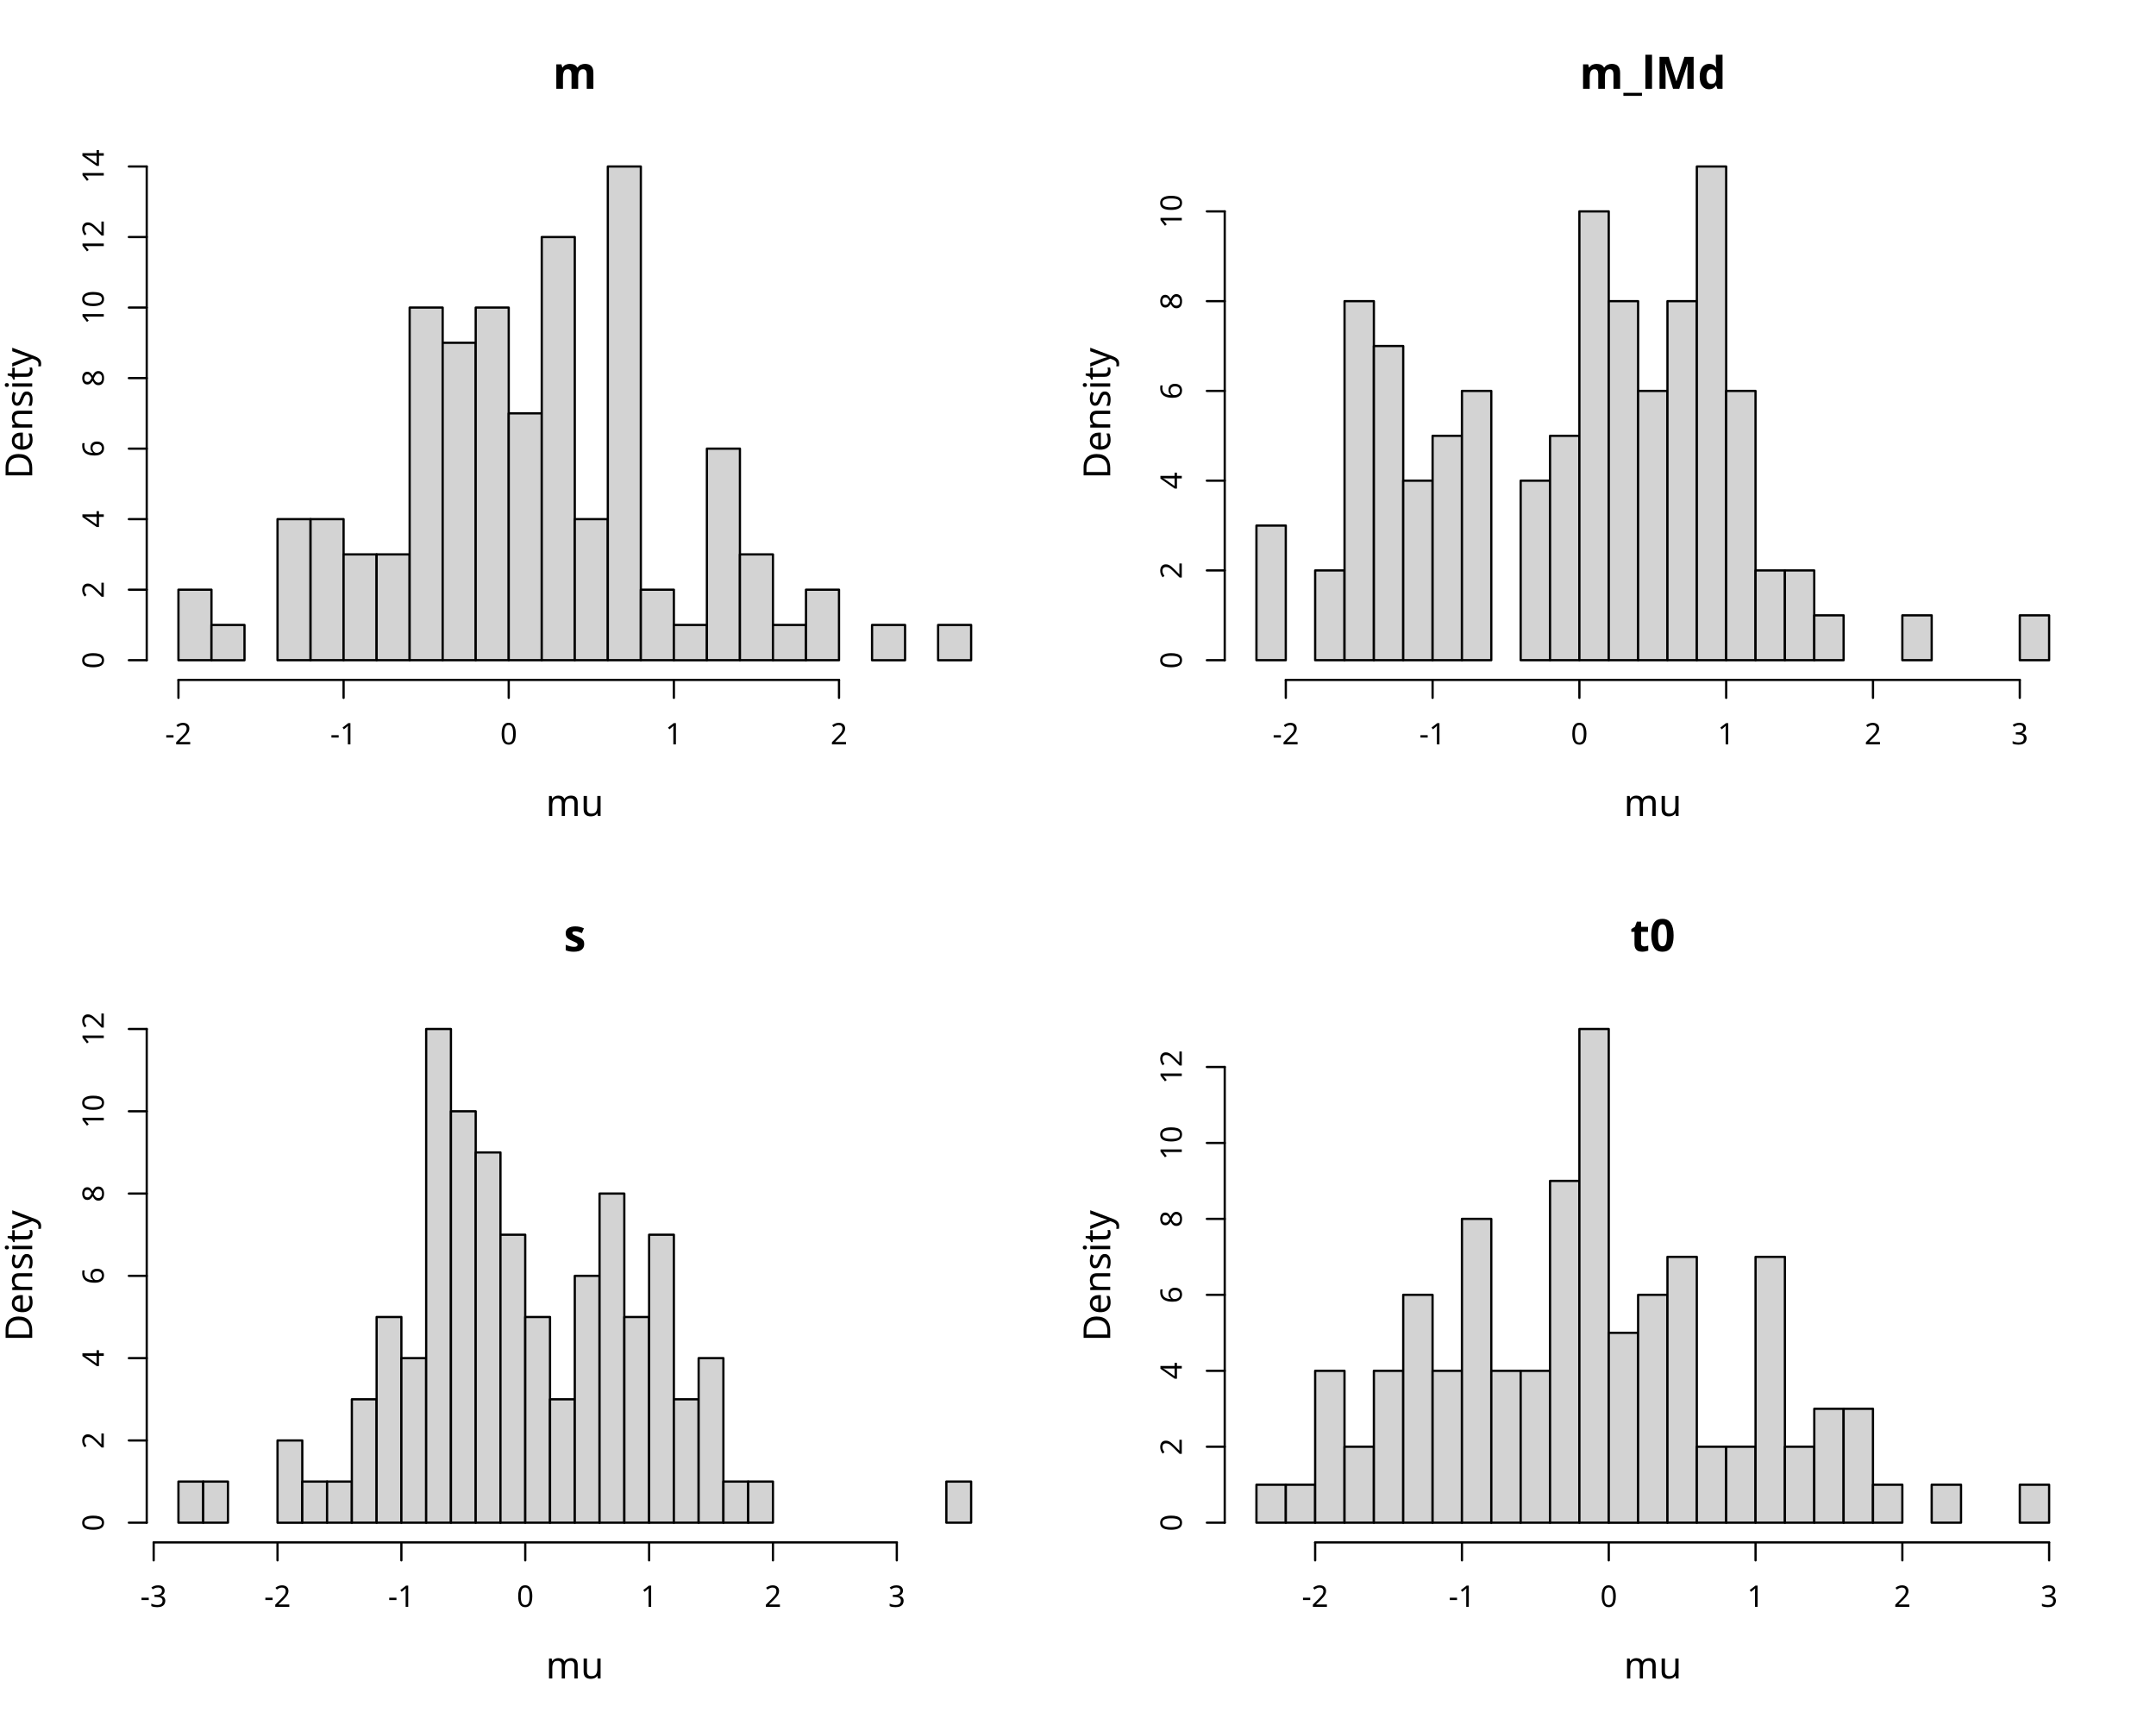
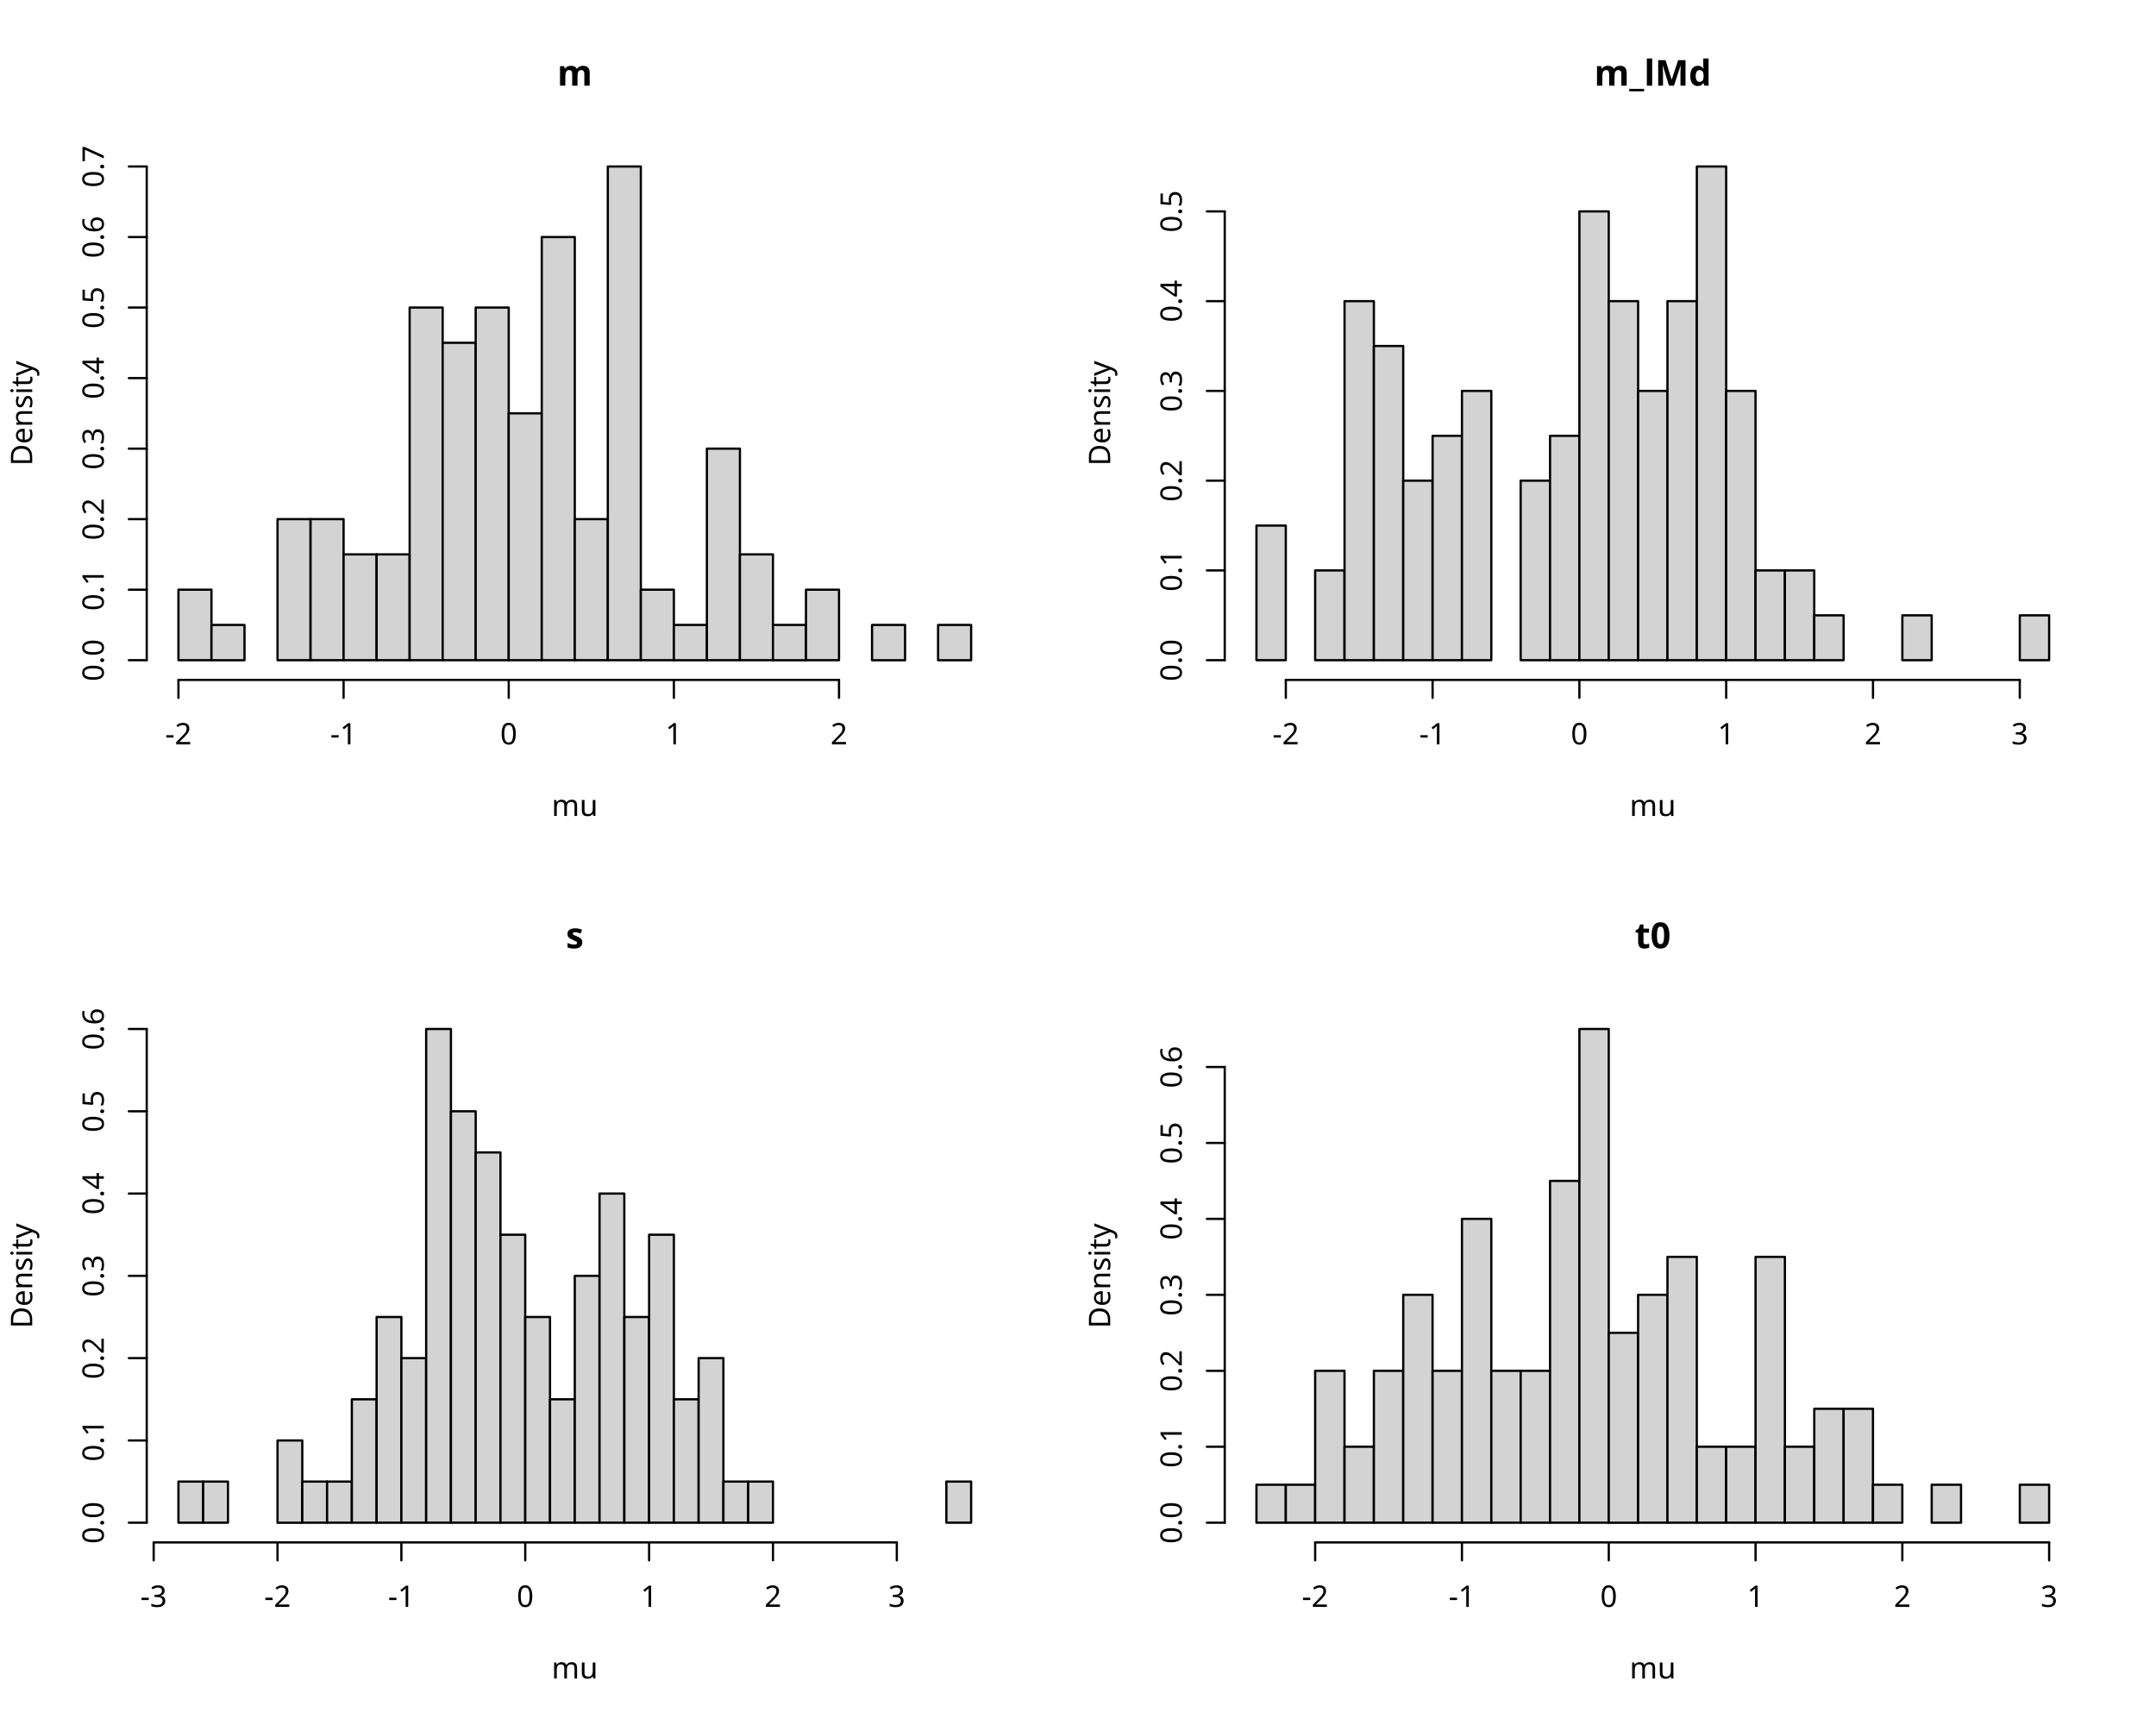
<svg xmlns="http://www.w3.org/2000/svg" class="svglite" data-engine-version="2.0" width="720.00pt" height="576.00pt" viewBox="0 0 720.00 576.00">
  <defs>
    <style type="text/css">
    .svglite line, .svglite polyline, .svglite polygon, .svglite path, .svglite rect, .svglite circle {
      fill: none;
      stroke: #000000;
      stroke-linecap: round;
      stroke-linejoin: round;
      stroke-miterlimit: 10.00;
    }
  </style>
  </defs>
  <rect width="100%" height="100%" style="stroke: none; fill: #FFFFFF;" />
  <defs>
    <clipPath id="cpMC4wMHw3MjAuMDB8MC4wMHw1NzYuMDA=">
      <rect x="0.00" y="0.00" width="720.00" height="576.00" />
    </clipPath>
  </defs>
  <g clip-path="url(#cpMC4wMHw3MjAuMDB8MC4wMHw1NzYuMDA=)">
</g>
  <defs>
    <clipPath id="cpMC4wMHwzNjAuMDB8MC4wMHwyODguMDA=">
      <rect x="0.00" y="0.00" width="360.00" height="288.00" />
    </clipPath>
  </defs>
  <g clip-path="url(#cpMC4wMHwzNjAuMDB8MC4wMHwyODguMDA=)">
-     <text x="191.95" y="29.64" text-anchor="middle" style="font-size: 14.94px; font-weight: bold; font-family: sans;" textLength="12.45px" lengthAdjust="spacingAndGlyphs">m</text>
-     <text x="191.95" y="272.46" text-anchor="middle" style="font-size: 12.45px; font-family: sans;" textLength="17.30px" lengthAdjust="spacingAndGlyphs">mu</text>
-     <text transform="translate(10.76,138.02) rotate(-90)" text-anchor="middle" style="font-size: 12.45px; font-family: sans;" textLength="41.53px" lengthAdjust="spacingAndGlyphs">Density</text>
+     <text x="191.95" y="28.61" text-anchor="middle" style="font-size: 11.95px; font-weight: bold; font-family: sans;" textLength="9.96px" lengthAdjust="spacingAndGlyphs">m</text>
+     <text x="191.95" y="272.46" text-anchor="middle" style="font-size: 9.96px; font-family: sans;" textLength="13.84px" lengthAdjust="spacingAndGlyphs">mu</text>
+     <text transform="translate(10.76,138.02) rotate(-90)" text-anchor="middle" style="font-size: 9.96px; font-family: sans;" textLength="33.22px" lengthAdjust="spacingAndGlyphs">Density</text>
  </g>
  <g clip-path="url(#cpMC4wMHw3MjAuMDB8MC4wMHw1NzYuMDA=)">
    <line x1="59.59" y1="227.04" x2="280.19" y2="227.04" style="stroke-width: 0.75;" />
    <line x1="59.59" y1="227.04" x2="59.59" y2="233.02" style="stroke-width: 0.75;" />
    <line x1="114.74" y1="227.04" x2="114.74" y2="233.02" style="stroke-width: 0.75;" />
    <line x1="169.89" y1="227.04" x2="169.89" y2="233.02" style="stroke-width: 0.75;" />
    <line x1="225.04" y1="227.04" x2="225.04" y2="233.02" style="stroke-width: 0.75;" />
    <line x1="280.19" y1="227.04" x2="280.19" y2="233.02" style="stroke-width: 0.75;" />
    <text x="59.59" y="248.56" text-anchor="middle" style="font-size: 9.96px; font-family: sans;" textLength="8.86px" lengthAdjust="spacingAndGlyphs">-2</text>
    <text x="114.74" y="248.56" text-anchor="middle" style="font-size: 9.96px; font-family: sans;" textLength="8.86px" lengthAdjust="spacingAndGlyphs">-1</text>
    <text x="169.89" y="248.56" text-anchor="middle" style="font-size: 9.96px; font-family: sans;" textLength="5.54px" lengthAdjust="spacingAndGlyphs">0</text>
    <text x="225.04" y="248.56" text-anchor="middle" style="font-size: 9.96px; font-family: sans;" textLength="5.54px" lengthAdjust="spacingAndGlyphs">1</text>
    <text x="280.19" y="248.56" text-anchor="middle" style="font-size: 9.96px; font-family: sans;" textLength="5.54px" lengthAdjust="spacingAndGlyphs">2</text>
    <line x1="49.00" y1="220.45" x2="49.00" y2="55.60" style="stroke-width: 0.75;" />
    <line x1="49.00" y1="220.45" x2="43.03" y2="220.45" style="stroke-width: 0.75;" />
    <line x1="49.00" y1="196.90" x2="43.03" y2="196.90" style="stroke-width: 0.75;" />
    <line x1="49.00" y1="173.35" x2="43.03" y2="173.35" style="stroke-width: 0.75;" />
    <line x1="49.00" y1="149.80" x2="43.03" y2="149.80" style="stroke-width: 0.75;" />
    <line x1="49.00" y1="126.25" x2="43.03" y2="126.25" style="stroke-width: 0.75;" />
    <line x1="49.00" y1="102.70" x2="43.03" y2="102.70" style="stroke-width: 0.75;" />
    <line x1="49.00" y1="79.15" x2="43.03" y2="79.15" style="stroke-width: 0.75;" />
    <line x1="49.00" y1="55.60" x2="43.03" y2="55.60" style="stroke-width: 0.75;" />
-     <text transform="translate(34.66,220.45) rotate(-90)" text-anchor="middle" style="font-size: 9.96px; font-family: sans;" textLength="5.54px" lengthAdjust="spacingAndGlyphs">0</text>
-     <text transform="translate(34.66,196.90) rotate(-90)" text-anchor="middle" style="font-size: 9.96px; font-family: sans;" textLength="5.54px" lengthAdjust="spacingAndGlyphs">2</text>
-     <text transform="translate(34.66,173.35) rotate(-90)" text-anchor="middle" style="font-size: 9.96px; font-family: sans;" textLength="5.54px" lengthAdjust="spacingAndGlyphs">4</text>
-     <text transform="translate(34.66,149.80) rotate(-90)" text-anchor="middle" style="font-size: 9.96px; font-family: sans;" textLength="5.54px" lengthAdjust="spacingAndGlyphs">6</text>
-     <text transform="translate(34.66,126.25) rotate(-90)" text-anchor="middle" style="font-size: 9.96px; font-family: sans;" textLength="5.54px" lengthAdjust="spacingAndGlyphs">8</text>
-     <text transform="translate(34.66,102.70) rotate(-90)" text-anchor="middle" style="font-size: 9.96px; font-family: sans;" textLength="11.08px" lengthAdjust="spacingAndGlyphs">10</text>
-     <text transform="translate(34.66,79.15) rotate(-90)" text-anchor="middle" style="font-size: 9.96px; font-family: sans;" textLength="11.08px" lengthAdjust="spacingAndGlyphs">12</text>
-     <text transform="translate(34.66,55.60) rotate(-90)" text-anchor="middle" style="font-size: 9.96px; font-family: sans;" textLength="11.08px" lengthAdjust="spacingAndGlyphs">14</text>
+     <text transform="translate(34.66,220.45) rotate(-90)" text-anchor="middle" style="font-size: 9.96px; font-family: sans;" textLength="13.85px" lengthAdjust="spacingAndGlyphs">0.0</text>
+     <text transform="translate(34.66,196.90) rotate(-90)" text-anchor="middle" style="font-size: 9.96px; font-family: sans;" textLength="13.85px" lengthAdjust="spacingAndGlyphs">0.1</text>
+     <text transform="translate(34.66,173.35) rotate(-90)" text-anchor="middle" style="font-size: 9.96px; font-family: sans;" textLength="13.85px" lengthAdjust="spacingAndGlyphs">0.2</text>
+     <text transform="translate(34.66,149.80) rotate(-90)" text-anchor="middle" style="font-size: 9.96px; font-family: sans;" textLength="13.85px" lengthAdjust="spacingAndGlyphs">0.3</text>
+     <text transform="translate(34.66,126.25) rotate(-90)" text-anchor="middle" style="font-size: 9.96px; font-family: sans;" textLength="13.85px" lengthAdjust="spacingAndGlyphs">0.4</text>
+     <text transform="translate(34.66,102.70) rotate(-90)" text-anchor="middle" style="font-size: 9.96px; font-family: sans;" textLength="13.85px" lengthAdjust="spacingAndGlyphs">0.5</text>
+     <text transform="translate(34.66,79.15) rotate(-90)" text-anchor="middle" style="font-size: 9.96px; font-family: sans;" textLength="13.85px" lengthAdjust="spacingAndGlyphs">0.6</text>
+     <text transform="translate(34.66,55.60) rotate(-90)" text-anchor="middle" style="font-size: 9.96px; font-family: sans;" textLength="13.85px" lengthAdjust="spacingAndGlyphs">0.7</text>
  </g>
  <defs>
    <clipPath id="cpNDkuMDB8MzM0LjkwfDQ5LjAwfDIyNy4wNA==">
      <rect x="49.00" y="49.00" width="285.90" height="178.04" />
    </clipPath>
  </defs>
  <g clip-path="url(#cpNDkuMDB8MzM0LjkwfDQ5LjAwfDIyNy4wNA==)">
    <rect x="59.59" y="196.90" width="11.03" height="23.55" style="stroke-width: 0.75; fill: #D3D3D3;" />
    <rect x="70.62" y="208.68" width="11.03" height="11.78" style="stroke-width: 0.75; fill: #D3D3D3;" />
    <rect x="81.65" y="220.45" width="11.03" height="0.00" style="stroke-width: 0.75; fill: #D3D3D3;" />
    <rect x="92.68" y="173.35" width="11.03" height="47.10" style="stroke-width: 0.75; fill: #D3D3D3;" />
    <rect x="103.71" y="173.35" width="11.03" height="47.10" style="stroke-width: 0.75; fill: #D3D3D3;" />
    <rect x="114.74" y="185.12" width="11.03" height="35.33" style="stroke-width: 0.75; fill: #D3D3D3;" />
    <rect x="125.77" y="185.12" width="11.03" height="35.33" style="stroke-width: 0.75; fill: #D3D3D3;" />
    <rect x="136.80" y="102.70" width="11.03" height="117.75" style="stroke-width: 0.75; fill: #D3D3D3;" />
    <rect x="147.83" y="114.47" width="11.03" height="105.98" style="stroke-width: 0.75; fill: #D3D3D3;" />
    <rect x="158.86" y="102.70" width="11.03" height="117.75" style="stroke-width: 0.75; fill: #D3D3D3;" />
    <rect x="169.89" y="138.02" width="11.03" height="82.43" style="stroke-width: 0.75; fill: #D3D3D3;" />
    <rect x="180.92" y="79.15" width="11.03" height="141.30" style="stroke-width: 0.75; fill: #D3D3D3;" />
    <rect x="191.95" y="173.35" width="11.03" height="47.10" style="stroke-width: 0.75; fill: #D3D3D3;" />
    <rect x="202.98" y="55.60" width="11.03" height="164.85" style="stroke-width: 0.75; fill: #D3D3D3;" />
    <rect x="214.01" y="196.90" width="11.03" height="23.55" style="stroke-width: 0.75; fill: #D3D3D3;" />
    <rect x="225.04" y="208.68" width="11.03" height="11.78" style="stroke-width: 0.75; fill: #D3D3D3;" />
    <rect x="236.07" y="149.80" width="11.03" height="70.65" style="stroke-width: 0.75; fill: #D3D3D3;" />
    <rect x="247.10" y="185.12" width="11.03" height="35.33" style="stroke-width: 0.75; fill: #D3D3D3;" />
    <rect x="258.13" y="208.68" width="11.03" height="11.78" style="stroke-width: 0.75; fill: #D3D3D3;" />
    <rect x="269.16" y="196.90" width="11.03" height="23.55" style="stroke-width: 0.75; fill: #D3D3D3;" />
    <rect x="280.19" y="220.45" width="11.03" height="0.00" style="stroke-width: 0.75; fill: #D3D3D3;" />
    <rect x="291.22" y="208.68" width="11.03" height="11.78" style="stroke-width: 0.75; fill: #D3D3D3;" />
    <rect x="302.25" y="220.45" width="11.03" height="0.00" style="stroke-width: 0.75; fill: #D3D3D3;" />
    <rect x="313.28" y="208.68" width="11.03" height="11.78" style="stroke-width: 0.75; fill: #D3D3D3;" />
  </g>
  <defs>
    <clipPath id="cpNDA5LjAwfDY5NC45MHw0OS4wMHwyMjcuMDQ=">
      <rect x="409.00" y="49.00" width="285.90" height="178.04" />
    </clipPath>
  </defs>
  <g clip-path="url(#cpNDA5LjAwfDY5NC45MHw0OS4wMHwyMjcuMDQ=)">
</g>
  <defs>
    <clipPath id="cpMzYwLjAwfDcyMC4wMHwwLjAwfDI4OC4wMA==">
      <rect x="360.00" y="0.00" width="360.00" height="288.00" />
    </clipPath>
  </defs>
  <g clip-path="url(#cpMzYwLjAwfDcyMC4wMHwwLjAwfDI4OC4wMA==)">
-     <text x="551.95" y="29.64" text-anchor="middle" style="font-size: 14.94px; font-weight: bold; font-family: sans;" textLength="44.84px" lengthAdjust="spacingAndGlyphs">m_lMd</text>
-     <text x="551.95" y="272.46" text-anchor="middle" style="font-size: 12.45px; font-family: sans;" textLength="17.30px" lengthAdjust="spacingAndGlyphs">mu</text>
-     <text transform="translate(370.76,138.02) rotate(-90)" text-anchor="middle" style="font-size: 12.45px; font-family: sans;" textLength="41.53px" lengthAdjust="spacingAndGlyphs">Density</text>
+     <text x="551.95" y="28.61" text-anchor="middle" style="font-size: 11.95px; font-weight: bold; font-family: sans;" textLength="35.87px" lengthAdjust="spacingAndGlyphs">m_lMd</text>
+     <text x="551.95" y="272.46" text-anchor="middle" style="font-size: 9.96px; font-family: sans;" textLength="13.84px" lengthAdjust="spacingAndGlyphs">mu</text>
+     <text transform="translate(370.76,138.02) rotate(-90)" text-anchor="middle" style="font-size: 9.96px; font-family: sans;" textLength="33.22px" lengthAdjust="spacingAndGlyphs">Density</text>
  </g>
  <g clip-path="url(#cpMC4wMHw3MjAuMDB8MC4wMHw1NzYuMDA=)">
    <line x1="429.40" y1="227.04" x2="674.51" y2="227.04" style="stroke-width: 0.75;" />
    <line x1="429.40" y1="227.04" x2="429.40" y2="233.02" style="stroke-width: 0.75;" />
    <line x1="478.42" y1="227.04" x2="478.42" y2="233.02" style="stroke-width: 0.75;" />
    <line x1="527.44" y1="227.04" x2="527.44" y2="233.02" style="stroke-width: 0.75;" />
    <line x1="576.46" y1="227.04" x2="576.46" y2="233.02" style="stroke-width: 0.75;" />
    <line x1="625.49" y1="227.04" x2="625.49" y2="233.02" style="stroke-width: 0.75;" />
    <line x1="674.51" y1="227.04" x2="674.51" y2="233.02" style="stroke-width: 0.75;" />
    <text x="429.40" y="248.56" text-anchor="middle" style="font-size: 9.96px; font-family: sans;" textLength="8.86px" lengthAdjust="spacingAndGlyphs">-2</text>
    <text x="478.42" y="248.56" text-anchor="middle" style="font-size: 9.96px; font-family: sans;" textLength="8.86px" lengthAdjust="spacingAndGlyphs">-1</text>
    <text x="527.44" y="248.56" text-anchor="middle" style="font-size: 9.96px; font-family: sans;" textLength="5.54px" lengthAdjust="spacingAndGlyphs">0</text>
    <text x="576.46" y="248.56" text-anchor="middle" style="font-size: 9.96px; font-family: sans;" textLength="5.54px" lengthAdjust="spacingAndGlyphs">1</text>
    <text x="625.49" y="248.56" text-anchor="middle" style="font-size: 9.96px; font-family: sans;" textLength="5.54px" lengthAdjust="spacingAndGlyphs">2</text>
    <text x="674.51" y="248.56" text-anchor="middle" style="font-size: 9.96px; font-family: sans;" textLength="5.54px" lengthAdjust="spacingAndGlyphs">3</text>
    <line x1="409.00" y1="220.45" x2="409.00" y2="70.58" style="stroke-width: 0.75;" />
    <line x1="409.00" y1="220.45" x2="403.03" y2="220.45" style="stroke-width: 0.75;" />
    <line x1="409.00" y1="190.48" x2="403.03" y2="190.48" style="stroke-width: 0.75;" />
    <line x1="409.00" y1="160.50" x2="403.03" y2="160.50" style="stroke-width: 0.75;" />
    <line x1="409.00" y1="130.53" x2="403.03" y2="130.53" style="stroke-width: 0.75;" />
    <line x1="409.00" y1="100.56" x2="403.03" y2="100.56" style="stroke-width: 0.75;" />
    <line x1="409.00" y1="70.58" x2="403.03" y2="70.58" style="stroke-width: 0.75;" />
-     <text transform="translate(394.66,220.45) rotate(-90)" text-anchor="middle" style="font-size: 9.96px; font-family: sans;" textLength="5.54px" lengthAdjust="spacingAndGlyphs">0</text>
-     <text transform="translate(394.66,190.48) rotate(-90)" text-anchor="middle" style="font-size: 9.96px; font-family: sans;" textLength="5.54px" lengthAdjust="spacingAndGlyphs">2</text>
-     <text transform="translate(394.66,160.50) rotate(-90)" text-anchor="middle" style="font-size: 9.96px; font-family: sans;" textLength="5.54px" lengthAdjust="spacingAndGlyphs">4</text>
-     <text transform="translate(394.66,130.53) rotate(-90)" text-anchor="middle" style="font-size: 9.96px; font-family: sans;" textLength="5.54px" lengthAdjust="spacingAndGlyphs">6</text>
-     <text transform="translate(394.66,100.56) rotate(-90)" text-anchor="middle" style="font-size: 9.96px; font-family: sans;" textLength="5.54px" lengthAdjust="spacingAndGlyphs">8</text>
-     <text transform="translate(394.66,70.58) rotate(-90)" text-anchor="middle" style="font-size: 9.96px; font-family: sans;" textLength="11.08px" lengthAdjust="spacingAndGlyphs">10</text>
+     <text transform="translate(394.66,220.45) rotate(-90)" text-anchor="middle" style="font-size: 9.96px; font-family: sans;" textLength="13.85px" lengthAdjust="spacingAndGlyphs">0.0</text>
+     <text transform="translate(394.66,190.48) rotate(-90)" text-anchor="middle" style="font-size: 9.96px; font-family: sans;" textLength="13.85px" lengthAdjust="spacingAndGlyphs">0.1</text>
+     <text transform="translate(394.66,160.50) rotate(-90)" text-anchor="middle" style="font-size: 9.96px; font-family: sans;" textLength="13.85px" lengthAdjust="spacingAndGlyphs">0.2</text>
+     <text transform="translate(394.66,130.53) rotate(-90)" text-anchor="middle" style="font-size: 9.96px; font-family: sans;" textLength="13.85px" lengthAdjust="spacingAndGlyphs">0.3</text>
+     <text transform="translate(394.66,100.56) rotate(-90)" text-anchor="middle" style="font-size: 9.96px; font-family: sans;" textLength="13.85px" lengthAdjust="spacingAndGlyphs">0.4</text>
+     <text transform="translate(394.66,70.58) rotate(-90)" text-anchor="middle" style="font-size: 9.96px; font-family: sans;" textLength="13.85px" lengthAdjust="spacingAndGlyphs">0.5</text>
  </g>
  <g clip-path="url(#cpNDA5LjAwfDY5NC45MHw0OS4wMHwyMjcuMDQ=)">
    <rect x="419.59" y="175.49" width="9.80" height="44.96" style="stroke-width: 0.75; fill: #D3D3D3;" />
    <rect x="429.40" y="220.45" width="9.80" height="0.00" style="stroke-width: 0.75; fill: #D3D3D3;" />
    <rect x="439.20" y="190.48" width="9.80" height="29.97" style="stroke-width: 0.75; fill: #D3D3D3;" />
    <rect x="449.01" y="100.56" width="9.80" height="119.89" style="stroke-width: 0.75; fill: #D3D3D3;" />
    <rect x="458.81" y="115.54" width="9.80" height="104.91" style="stroke-width: 0.75; fill: #D3D3D3;" />
    <rect x="468.61" y="160.50" width="9.80" height="59.95" style="stroke-width: 0.75; fill: #D3D3D3;" />
    <rect x="478.42" y="145.52" width="9.80" height="74.93" style="stroke-width: 0.75; fill: #D3D3D3;" />
    <rect x="488.22" y="130.53" width="9.80" height="89.92" style="stroke-width: 0.75; fill: #D3D3D3;" />
    <rect x="498.03" y="220.45" width="9.80" height="0.00" style="stroke-width: 0.75; fill: #D3D3D3;" />
    <rect x="507.83" y="160.50" width="9.80" height="59.95" style="stroke-width: 0.75; fill: #D3D3D3;" />
    <rect x="517.64" y="145.52" width="9.80" height="74.93" style="stroke-width: 0.75; fill: #D3D3D3;" />
    <rect x="527.44" y="70.58" width="9.80" height="149.87" style="stroke-width: 0.75; fill: #D3D3D3;" />
    <rect x="537.25" y="100.56" width="9.80" height="119.89" style="stroke-width: 0.75; fill: #D3D3D3;" />
    <rect x="547.05" y="130.53" width="9.80" height="89.92" style="stroke-width: 0.75; fill: #D3D3D3;" />
    <rect x="556.85" y="100.56" width="9.80" height="119.89" style="stroke-width: 0.75; fill: #D3D3D3;" />
    <rect x="566.66" y="55.60" width="9.80" height="164.85" style="stroke-width: 0.75; fill: #D3D3D3;" />
    <rect x="576.46" y="130.53" width="9.80" height="89.92" style="stroke-width: 0.75; fill: #D3D3D3;" />
    <rect x="586.27" y="190.48" width="9.80" height="29.97" style="stroke-width: 0.75; fill: #D3D3D3;" />
    <rect x="596.07" y="190.48" width="9.80" height="29.97" style="stroke-width: 0.75; fill: #D3D3D3;" />
    <rect x="605.88" y="205.46" width="9.80" height="14.99" style="stroke-width: 0.75; fill: #D3D3D3;" />
    <rect x="615.68" y="220.45" width="9.80" height="0.00" style="stroke-width: 0.75; fill: #D3D3D3;" />
    <rect x="625.49" y="220.45" width="9.80" height="0.00" style="stroke-width: 0.75; fill: #D3D3D3;" />
    <rect x="635.29" y="205.46" width="9.80" height="14.99" style="stroke-width: 0.75; fill: #D3D3D3;" />
    <rect x="645.09" y="220.45" width="9.80" height="0.00" style="stroke-width: 0.75; fill: #D3D3D3;" />
    <rect x="654.90" y="220.45" width="9.80" height="0.00" style="stroke-width: 0.75; fill: #D3D3D3;" />
    <rect x="664.70" y="220.45" width="9.80" height="0.00" style="stroke-width: 0.75; fill: #D3D3D3;" />
    <rect x="674.51" y="205.46" width="9.80" height="14.99" style="stroke-width: 0.75; fill: #D3D3D3;" />
  </g>
  <defs>
    <clipPath id="cpNDkuMDB8MzM0LjkwfDMzNy4wMHw1MTUuMDQ=">
      <rect x="49.00" y="337.00" width="285.90" height="178.04" />
    </clipPath>
  </defs>
  <g clip-path="url(#cpNDkuMDB8MzM0LjkwfDMzNy4wMHw1MTUuMDQ=)">
</g>
  <defs>
    <clipPath id="cpMC4wMHwzNjAuMDB8Mjg4LjAwfDU3Ni4wMA==">
      <rect x="0.00" y="288.00" width="360.00" height="288.00" />
    </clipPath>
  </defs>
  <g clip-path="url(#cpMC4wMHwzNjAuMDB8Mjg4LjAwfDU3Ni4wMA==)">
-     <text x="191.95" y="317.64" text-anchor="middle" style="font-size: 14.94px; font-weight: bold; font-family: sans;" textLength="7.48px" lengthAdjust="spacingAndGlyphs">s</text>
-     <text x="191.95" y="560.46" text-anchor="middle" style="font-size: 12.45px; font-family: sans;" textLength="17.30px" lengthAdjust="spacingAndGlyphs">mu</text>
-     <text transform="translate(10.76,426.02) rotate(-90)" text-anchor="middle" style="font-size: 12.45px; font-family: sans;" textLength="41.53px" lengthAdjust="spacingAndGlyphs">Density</text>
+     <text x="191.95" y="316.61" text-anchor="middle" style="font-size: 11.95px; font-weight: bold; font-family: sans;" textLength="5.98px" lengthAdjust="spacingAndGlyphs">s</text>
+     <text x="191.95" y="560.46" text-anchor="middle" style="font-size: 9.96px; font-family: sans;" textLength="13.84px" lengthAdjust="spacingAndGlyphs">mu</text>
+     <text transform="translate(10.76,426.02) rotate(-90)" text-anchor="middle" style="font-size: 9.96px; font-family: sans;" textLength="33.22px" lengthAdjust="spacingAndGlyphs">Density</text>
  </g>
  <g clip-path="url(#cpMC4wMHw3MjAuMDB8MC4wMHw1NzYuMDA=)">
    <line x1="51.32" y1="515.04" x2="299.49" y2="515.04" style="stroke-width: 0.75;" />
    <line x1="51.32" y1="515.04" x2="51.32" y2="521.02" style="stroke-width: 0.75;" />
    <line x1="92.68" y1="515.04" x2="92.68" y2="521.02" style="stroke-width: 0.75;" />
    <line x1="134.04" y1="515.04" x2="134.04" y2="521.02" style="stroke-width: 0.75;" />
    <line x1="175.41" y1="515.04" x2="175.41" y2="521.02" style="stroke-width: 0.75;" />
    <line x1="216.77" y1="515.04" x2="216.77" y2="521.02" style="stroke-width: 0.75;" />
    <line x1="258.13" y1="515.04" x2="258.13" y2="521.02" style="stroke-width: 0.75;" />
    <line x1="299.49" y1="515.04" x2="299.49" y2="521.02" style="stroke-width: 0.75;" />
    <text x="51.32" y="536.56" text-anchor="middle" style="font-size: 9.96px; font-family: sans;" textLength="8.86px" lengthAdjust="spacingAndGlyphs">-3</text>
    <text x="92.68" y="536.56" text-anchor="middle" style="font-size: 9.96px; font-family: sans;" textLength="8.86px" lengthAdjust="spacingAndGlyphs">-2</text>
    <text x="134.04" y="536.56" text-anchor="middle" style="font-size: 9.96px; font-family: sans;" textLength="8.86px" lengthAdjust="spacingAndGlyphs">-1</text>
    <text x="175.41" y="536.56" text-anchor="middle" style="font-size: 9.96px; font-family: sans;" textLength="5.54px" lengthAdjust="spacingAndGlyphs">0</text>
    <text x="216.77" y="536.56" text-anchor="middle" style="font-size: 9.96px; font-family: sans;" textLength="5.54px" lengthAdjust="spacingAndGlyphs">1</text>
    <text x="258.13" y="536.56" text-anchor="middle" style="font-size: 9.96px; font-family: sans;" textLength="5.54px" lengthAdjust="spacingAndGlyphs">2</text>
    <text x="299.49" y="536.56" text-anchor="middle" style="font-size: 9.96px; font-family: sans;" textLength="5.54px" lengthAdjust="spacingAndGlyphs">3</text>
    <line x1="49.00" y1="508.45" x2="49.00" y2="343.60" style="stroke-width: 0.75;" />
    <line x1="49.00" y1="508.45" x2="43.03" y2="508.45" style="stroke-width: 0.75;" />
    <line x1="49.00" y1="480.98" x2="43.03" y2="480.98" style="stroke-width: 0.75;" />
    <line x1="49.00" y1="453.50" x2="43.03" y2="453.50" style="stroke-width: 0.75;" />
    <line x1="49.00" y1="426.02" x2="43.03" y2="426.02" style="stroke-width: 0.75;" />
    <line x1="49.00" y1="398.55" x2="43.03" y2="398.55" style="stroke-width: 0.75;" />
    <line x1="49.00" y1="371.07" x2="43.03" y2="371.07" style="stroke-width: 0.75;" />
    <line x1="49.00" y1="343.60" x2="43.03" y2="343.60" style="stroke-width: 0.75;" />
-     <text transform="translate(34.66,508.45) rotate(-90)" text-anchor="middle" style="font-size: 9.96px; font-family: sans;" textLength="5.54px" lengthAdjust="spacingAndGlyphs">0</text>
-     <text transform="translate(34.66,480.98) rotate(-90)" text-anchor="middle" style="font-size: 9.96px; font-family: sans;" textLength="5.54px" lengthAdjust="spacingAndGlyphs">2</text>
-     <text transform="translate(34.66,453.50) rotate(-90)" text-anchor="middle" style="font-size: 9.96px; font-family: sans;" textLength="5.54px" lengthAdjust="spacingAndGlyphs">4</text>
-     <text transform="translate(34.66,426.02) rotate(-90)" text-anchor="middle" style="font-size: 9.96px; font-family: sans;" textLength="5.54px" lengthAdjust="spacingAndGlyphs">6</text>
-     <text transform="translate(34.66,398.55) rotate(-90)" text-anchor="middle" style="font-size: 9.96px; font-family: sans;" textLength="5.54px" lengthAdjust="spacingAndGlyphs">8</text>
-     <text transform="translate(34.66,371.07) rotate(-90)" text-anchor="middle" style="font-size: 9.96px; font-family: sans;" textLength="11.08px" lengthAdjust="spacingAndGlyphs">10</text>
-     <text transform="translate(34.66,343.60) rotate(-90)" text-anchor="middle" style="font-size: 9.96px; font-family: sans;" textLength="11.08px" lengthAdjust="spacingAndGlyphs">12</text>
+     <text transform="translate(34.66,508.45) rotate(-90)" text-anchor="middle" style="font-size: 9.96px; font-family: sans;" textLength="13.85px" lengthAdjust="spacingAndGlyphs">0.0</text>
+     <text transform="translate(34.66,480.98) rotate(-90)" text-anchor="middle" style="font-size: 9.96px; font-family: sans;" textLength="13.85px" lengthAdjust="spacingAndGlyphs">0.1</text>
+     <text transform="translate(34.66,453.50) rotate(-90)" text-anchor="middle" style="font-size: 9.96px; font-family: sans;" textLength="13.85px" lengthAdjust="spacingAndGlyphs">0.2</text>
+     <text transform="translate(34.66,426.02) rotate(-90)" text-anchor="middle" style="font-size: 9.96px; font-family: sans;" textLength="13.85px" lengthAdjust="spacingAndGlyphs">0.3</text>
+     <text transform="translate(34.66,398.55) rotate(-90)" text-anchor="middle" style="font-size: 9.96px; font-family: sans;" textLength="13.85px" lengthAdjust="spacingAndGlyphs">0.4</text>
+     <text transform="translate(34.66,371.07) rotate(-90)" text-anchor="middle" style="font-size: 9.96px; font-family: sans;" textLength="13.85px" lengthAdjust="spacingAndGlyphs">0.5</text>
+     <text transform="translate(34.66,343.60) rotate(-90)" text-anchor="middle" style="font-size: 9.96px; font-family: sans;" textLength="13.85px" lengthAdjust="spacingAndGlyphs">0.6</text>
  </g>
  <g clip-path="url(#cpNDkuMDB8MzM0LjkwfDMzNy4wMHw1MTUuMDQ=)">
    <rect x="59.59" y="494.71" width="8.27" height="13.74" style="stroke-width: 0.75; fill: #D3D3D3;" />
    <rect x="67.86" y="494.71" width="8.27" height="13.74" style="stroke-width: 0.75; fill: #D3D3D3;" />
    <rect x="76.14" y="508.45" width="8.27" height="0.00" style="stroke-width: 0.75; fill: #D3D3D3;" />
    <rect x="84.41" y="508.45" width="8.27" height="0.00" style="stroke-width: 0.75; fill: #D3D3D3;" />
    <rect x="92.68" y="480.98" width="8.27" height="27.48" style="stroke-width: 0.75; fill: #D3D3D3;" />
    <rect x="100.95" y="494.71" width="8.27" height="13.74" style="stroke-width: 0.75; fill: #D3D3D3;" />
    <rect x="109.23" y="494.71" width="8.27" height="13.74" style="stroke-width: 0.75; fill: #D3D3D3;" />
    <rect x="117.50" y="467.24" width="8.27" height="41.21" style="stroke-width: 0.75; fill: #D3D3D3;" />
    <rect x="125.77" y="439.76" width="8.27" height="68.69" style="stroke-width: 0.75; fill: #D3D3D3;" />
    <rect x="134.04" y="453.50" width="8.27" height="54.95" style="stroke-width: 0.75; fill: #D3D3D3;" />
    <rect x="142.32" y="343.60" width="8.27" height="164.85" style="stroke-width: 0.75; fill: #D3D3D3;" />
    <rect x="150.59" y="371.07" width="8.27" height="137.38" style="stroke-width: 0.75; fill: #D3D3D3;" />
    <rect x="158.86" y="384.81" width="8.27" height="123.64" style="stroke-width: 0.75; fill: #D3D3D3;" />
    <rect x="167.13" y="412.29" width="8.27" height="96.16" style="stroke-width: 0.75; fill: #D3D3D3;" />
    <rect x="175.41" y="439.76" width="8.27" height="68.69" style="stroke-width: 0.75; fill: #D3D3D3;" />
    <rect x="183.68" y="467.24" width="8.27" height="41.21" style="stroke-width: 0.75; fill: #D3D3D3;" />
    <rect x="191.95" y="426.02" width="8.27" height="82.43" style="stroke-width: 0.75; fill: #D3D3D3;" />
    <rect x="200.22" y="398.55" width="8.27" height="109.90" style="stroke-width: 0.75; fill: #D3D3D3;" />
    <rect x="208.50" y="439.76" width="8.27" height="68.69" style="stroke-width: 0.75; fill: #D3D3D3;" />
    <rect x="216.77" y="412.29" width="8.27" height="96.16" style="stroke-width: 0.75; fill: #D3D3D3;" />
    <rect x="225.04" y="467.24" width="8.27" height="41.21" style="stroke-width: 0.75; fill: #D3D3D3;" />
    <rect x="233.31" y="453.50" width="8.27" height="54.95" style="stroke-width: 0.75; fill: #D3D3D3;" />
    <rect x="241.59" y="494.71" width="8.27" height="13.74" style="stroke-width: 0.75; fill: #D3D3D3;" />
    <rect x="249.86" y="494.71" width="8.27" height="13.74" style="stroke-width: 0.75; fill: #D3D3D3;" />
    <rect x="258.13" y="508.45" width="8.27" height="0.00" style="stroke-width: 0.75; fill: #D3D3D3;" />
    <rect x="266.40" y="508.45" width="8.27" height="0.00" style="stroke-width: 0.75; fill: #D3D3D3;" />
    <rect x="274.68" y="508.45" width="8.27" height="0.00" style="stroke-width: 0.75; fill: #D3D3D3;" />
    <rect x="282.95" y="508.45" width="8.27" height="0.00" style="stroke-width: 0.75; fill: #D3D3D3;" />
    <rect x="291.22" y="508.45" width="8.27" height="0.00" style="stroke-width: 0.75; fill: #D3D3D3;" />
    <rect x="299.49" y="508.45" width="8.27" height="0.00" style="stroke-width: 0.75; fill: #D3D3D3;" />
    <rect x="307.77" y="508.45" width="8.27" height="0.00" style="stroke-width: 0.75; fill: #D3D3D3;" />
    <rect x="316.04" y="494.71" width="8.27" height="13.74" style="stroke-width: 0.75; fill: #D3D3D3;" />
  </g>
  <defs>
    <clipPath id="cpNDA5LjAwfDY5NC45MHwzMzcuMDB8NTE1LjA0">
      <rect x="409.00" y="337.00" width="285.90" height="178.04" />
    </clipPath>
  </defs>
  <g clip-path="url(#cpNDA5LjAwfDY5NC45MHwzMzcuMDB8NTE1LjA0)">
</g>
  <defs>
    <clipPath id="cpMzYwLjAwfDcyMC4wMHwyODguMDB8NTc2LjAw">
      <rect x="360.00" y="288.00" width="360.00" height="288.00" />
    </clipPath>
  </defs>
  <g clip-path="url(#cpMzYwLjAwfDcyMC4wMHwyODguMDB8NTc2LjAw)">
-     <text x="551.95" y="317.64" text-anchor="middle" style="font-size: 14.94px; font-weight: bold; font-family: sans;" textLength="12.46px" lengthAdjust="spacingAndGlyphs">t0</text>
-     <text x="551.95" y="560.46" text-anchor="middle" style="font-size: 12.45px; font-family: sans;" textLength="17.30px" lengthAdjust="spacingAndGlyphs">mu</text>
-     <text transform="translate(370.76,426.02) rotate(-90)" text-anchor="middle" style="font-size: 12.45px; font-family: sans;" textLength="41.53px" lengthAdjust="spacingAndGlyphs">Density</text>
+     <text x="551.95" y="316.61" text-anchor="middle" style="font-size: 11.95px; font-weight: bold; font-family: sans;" textLength="9.97px" lengthAdjust="spacingAndGlyphs">t0</text>
+     <text x="551.95" y="560.46" text-anchor="middle" style="font-size: 9.96px; font-family: sans;" textLength="13.84px" lengthAdjust="spacingAndGlyphs">mu</text>
+     <text transform="translate(370.76,426.02) rotate(-90)" text-anchor="middle" style="font-size: 9.96px; font-family: sans;" textLength="33.22px" lengthAdjust="spacingAndGlyphs">Density</text>
  </g>
  <g clip-path="url(#cpMC4wMHw3MjAuMDB8MC4wMHw1NzYuMDA=)">
    <line x1="439.20" y1="515.04" x2="684.31" y2="515.04" style="stroke-width: 0.75;" />
    <line x1="439.20" y1="515.04" x2="439.20" y2="521.02" style="stroke-width: 0.75;" />
    <line x1="488.22" y1="515.04" x2="488.22" y2="521.02" style="stroke-width: 0.75;" />
    <line x1="537.25" y1="515.04" x2="537.25" y2="521.02" style="stroke-width: 0.75;" />
    <line x1="586.27" y1="515.04" x2="586.27" y2="521.02" style="stroke-width: 0.75;" />
    <line x1="635.29" y1="515.04" x2="635.29" y2="521.02" style="stroke-width: 0.75;" />
    <line x1="684.31" y1="515.04" x2="684.31" y2="521.02" style="stroke-width: 0.75;" />
    <text x="439.20" y="536.56" text-anchor="middle" style="font-size: 9.96px; font-family: sans;" textLength="8.86px" lengthAdjust="spacingAndGlyphs">-2</text>
    <text x="488.22" y="536.56" text-anchor="middle" style="font-size: 9.96px; font-family: sans;" textLength="8.86px" lengthAdjust="spacingAndGlyphs">-1</text>
    <text x="537.25" y="536.56" text-anchor="middle" style="font-size: 9.96px; font-family: sans;" textLength="5.54px" lengthAdjust="spacingAndGlyphs">0</text>
    <text x="586.27" y="536.56" text-anchor="middle" style="font-size: 9.96px; font-family: sans;" textLength="5.54px" lengthAdjust="spacingAndGlyphs">1</text>
    <text x="635.29" y="536.56" text-anchor="middle" style="font-size: 9.96px; font-family: sans;" textLength="5.54px" lengthAdjust="spacingAndGlyphs">2</text>
    <text x="684.31" y="536.56" text-anchor="middle" style="font-size: 9.96px; font-family: sans;" textLength="5.54px" lengthAdjust="spacingAndGlyphs">3</text>
    <line x1="409.00" y1="508.45" x2="409.00" y2="356.28" style="stroke-width: 0.75;" />
    <line x1="409.00" y1="508.45" x2="403.03" y2="508.45" style="stroke-width: 0.75;" />
    <line x1="409.00" y1="483.09" x2="403.03" y2="483.09" style="stroke-width: 0.75;" />
    <line x1="409.00" y1="457.73" x2="403.03" y2="457.73" style="stroke-width: 0.75;" />
    <line x1="409.00" y1="432.36" x2="403.03" y2="432.36" style="stroke-width: 0.75;" />
    <line x1="409.00" y1="407.00" x2="403.03" y2="407.00" style="stroke-width: 0.75;" />
    <line x1="409.00" y1="381.64" x2="403.03" y2="381.64" style="stroke-width: 0.75;" />
    <line x1="409.00" y1="356.28" x2="403.03" y2="356.28" style="stroke-width: 0.75;" />
-     <text transform="translate(394.66,508.45) rotate(-90)" text-anchor="middle" style="font-size: 9.96px; font-family: sans;" textLength="5.54px" lengthAdjust="spacingAndGlyphs">0</text>
-     <text transform="translate(394.66,483.09) rotate(-90)" text-anchor="middle" style="font-size: 9.96px; font-family: sans;" textLength="5.54px" lengthAdjust="spacingAndGlyphs">2</text>
-     <text transform="translate(394.66,457.73) rotate(-90)" text-anchor="middle" style="font-size: 9.96px; font-family: sans;" textLength="5.54px" lengthAdjust="spacingAndGlyphs">4</text>
-     <text transform="translate(394.66,432.36) rotate(-90)" text-anchor="middle" style="font-size: 9.96px; font-family: sans;" textLength="5.54px" lengthAdjust="spacingAndGlyphs">6</text>
-     <text transform="translate(394.66,407.00) rotate(-90)" text-anchor="middle" style="font-size: 9.96px; font-family: sans;" textLength="5.54px" lengthAdjust="spacingAndGlyphs">8</text>
-     <text transform="translate(394.66,381.64) rotate(-90)" text-anchor="middle" style="font-size: 9.96px; font-family: sans;" textLength="11.08px" lengthAdjust="spacingAndGlyphs">10</text>
-     <text transform="translate(394.66,356.28) rotate(-90)" text-anchor="middle" style="font-size: 9.96px; font-family: sans;" textLength="11.08px" lengthAdjust="spacingAndGlyphs">12</text>
+     <text transform="translate(394.66,508.45) rotate(-90)" text-anchor="middle" style="font-size: 9.96px; font-family: sans;" textLength="13.85px" lengthAdjust="spacingAndGlyphs">0.0</text>
+     <text transform="translate(394.66,483.09) rotate(-90)" text-anchor="middle" style="font-size: 9.96px; font-family: sans;" textLength="13.85px" lengthAdjust="spacingAndGlyphs">0.1</text>
+     <text transform="translate(394.66,457.73) rotate(-90)" text-anchor="middle" style="font-size: 9.96px; font-family: sans;" textLength="13.85px" lengthAdjust="spacingAndGlyphs">0.2</text>
+     <text transform="translate(394.66,432.36) rotate(-90)" text-anchor="middle" style="font-size: 9.96px; font-family: sans;" textLength="13.85px" lengthAdjust="spacingAndGlyphs">0.3</text>
+     <text transform="translate(394.66,407.00) rotate(-90)" text-anchor="middle" style="font-size: 9.96px; font-family: sans;" textLength="13.85px" lengthAdjust="spacingAndGlyphs">0.4</text>
+     <text transform="translate(394.66,381.64) rotate(-90)" text-anchor="middle" style="font-size: 9.96px; font-family: sans;" textLength="13.85px" lengthAdjust="spacingAndGlyphs">0.5</text>
+     <text transform="translate(394.66,356.28) rotate(-90)" text-anchor="middle" style="font-size: 9.96px; font-family: sans;" textLength="13.85px" lengthAdjust="spacingAndGlyphs">0.6</text>
  </g>
  <g clip-path="url(#cpNDA5LjAwfDY5NC45MHwzMzcuMDB8NTE1LjA0)">
    <rect x="419.59" y="495.77" width="9.80" height="12.68" style="stroke-width: 0.75; fill: #D3D3D3;" />
    <rect x="429.40" y="495.77" width="9.80" height="12.68" style="stroke-width: 0.75; fill: #D3D3D3;" />
    <rect x="439.20" y="457.73" width="9.80" height="50.72" style="stroke-width: 0.75; fill: #D3D3D3;" />
    <rect x="449.01" y="483.09" width="9.80" height="25.36" style="stroke-width: 0.75; fill: #D3D3D3;" />
    <rect x="458.81" y="457.73" width="9.80" height="50.72" style="stroke-width: 0.75; fill: #D3D3D3;" />
    <rect x="468.61" y="432.36" width="9.80" height="76.09" style="stroke-width: 0.75; fill: #D3D3D3;" />
    <rect x="478.42" y="457.73" width="9.80" height="50.72" style="stroke-width: 0.75; fill: #D3D3D3;" />
    <rect x="488.22" y="407.00" width="9.80" height="101.45" style="stroke-width: 0.75; fill: #D3D3D3;" />
    <rect x="498.03" y="457.73" width="9.80" height="50.72" style="stroke-width: 0.75; fill: #D3D3D3;" />
    <rect x="507.83" y="457.73" width="9.80" height="50.72" style="stroke-width: 0.75; fill: #D3D3D3;" />
    <rect x="517.64" y="394.32" width="9.80" height="114.13" style="stroke-width: 0.75; fill: #D3D3D3;" />
    <rect x="527.44" y="343.60" width="9.80" height="164.85" style="stroke-width: 0.75; fill: #D3D3D3;" />
    <rect x="537.25" y="445.05" width="9.80" height="63.41" style="stroke-width: 0.75; fill: #D3D3D3;" />
    <rect x="547.05" y="432.36" width="9.80" height="76.09" style="stroke-width: 0.75; fill: #D3D3D3;" />
    <rect x="556.85" y="419.68" width="9.80" height="88.77" style="stroke-width: 0.75; fill: #D3D3D3;" />
    <rect x="566.66" y="483.09" width="9.80" height="25.36" style="stroke-width: 0.75; fill: #D3D3D3;" />
    <rect x="576.46" y="483.09" width="9.80" height="25.36" style="stroke-width: 0.75; fill: #D3D3D3;" />
    <rect x="586.27" y="419.68" width="9.80" height="88.77" style="stroke-width: 0.75; fill: #D3D3D3;" />
    <rect x="596.07" y="483.09" width="9.80" height="25.36" style="stroke-width: 0.75; fill: #D3D3D3;" />
    <rect x="605.88" y="470.41" width="9.80" height="38.04" style="stroke-width: 0.75; fill: #D3D3D3;" />
    <rect x="615.68" y="470.41" width="9.80" height="38.04" style="stroke-width: 0.75; fill: #D3D3D3;" />
    <rect x="625.49" y="495.77" width="9.80" height="12.68" style="stroke-width: 0.75; fill: #D3D3D3;" />
    <rect x="635.29" y="508.45" width="9.80" height="0.00" style="stroke-width: 0.75; fill: #D3D3D3;" />
    <rect x="645.09" y="495.77" width="9.80" height="12.68" style="stroke-width: 0.75; fill: #D3D3D3;" />
    <rect x="654.90" y="508.45" width="9.80" height="0.00" style="stroke-width: 0.75; fill: #D3D3D3;" />
    <rect x="664.70" y="508.45" width="9.80" height="0.00" style="stroke-width: 0.75; fill: #D3D3D3;" />
    <rect x="674.51" y="495.77" width="9.80" height="12.68" style="stroke-width: 0.75; fill: #D3D3D3;" />
  </g>
  <defs>
    <clipPath id="cpNTkuMDR8Njg5Ljc2fDU5LjA0fDUwMi41Ng==">
      <rect x="59.04" y="59.04" width="630.72" height="443.52" />
    </clipPath>
  </defs>
  <g clip-path="url(#cpNTkuMDR8Njg5Ljc2fDU5LjA0fDUwMi41Ng==)">
</g>
</svg>
